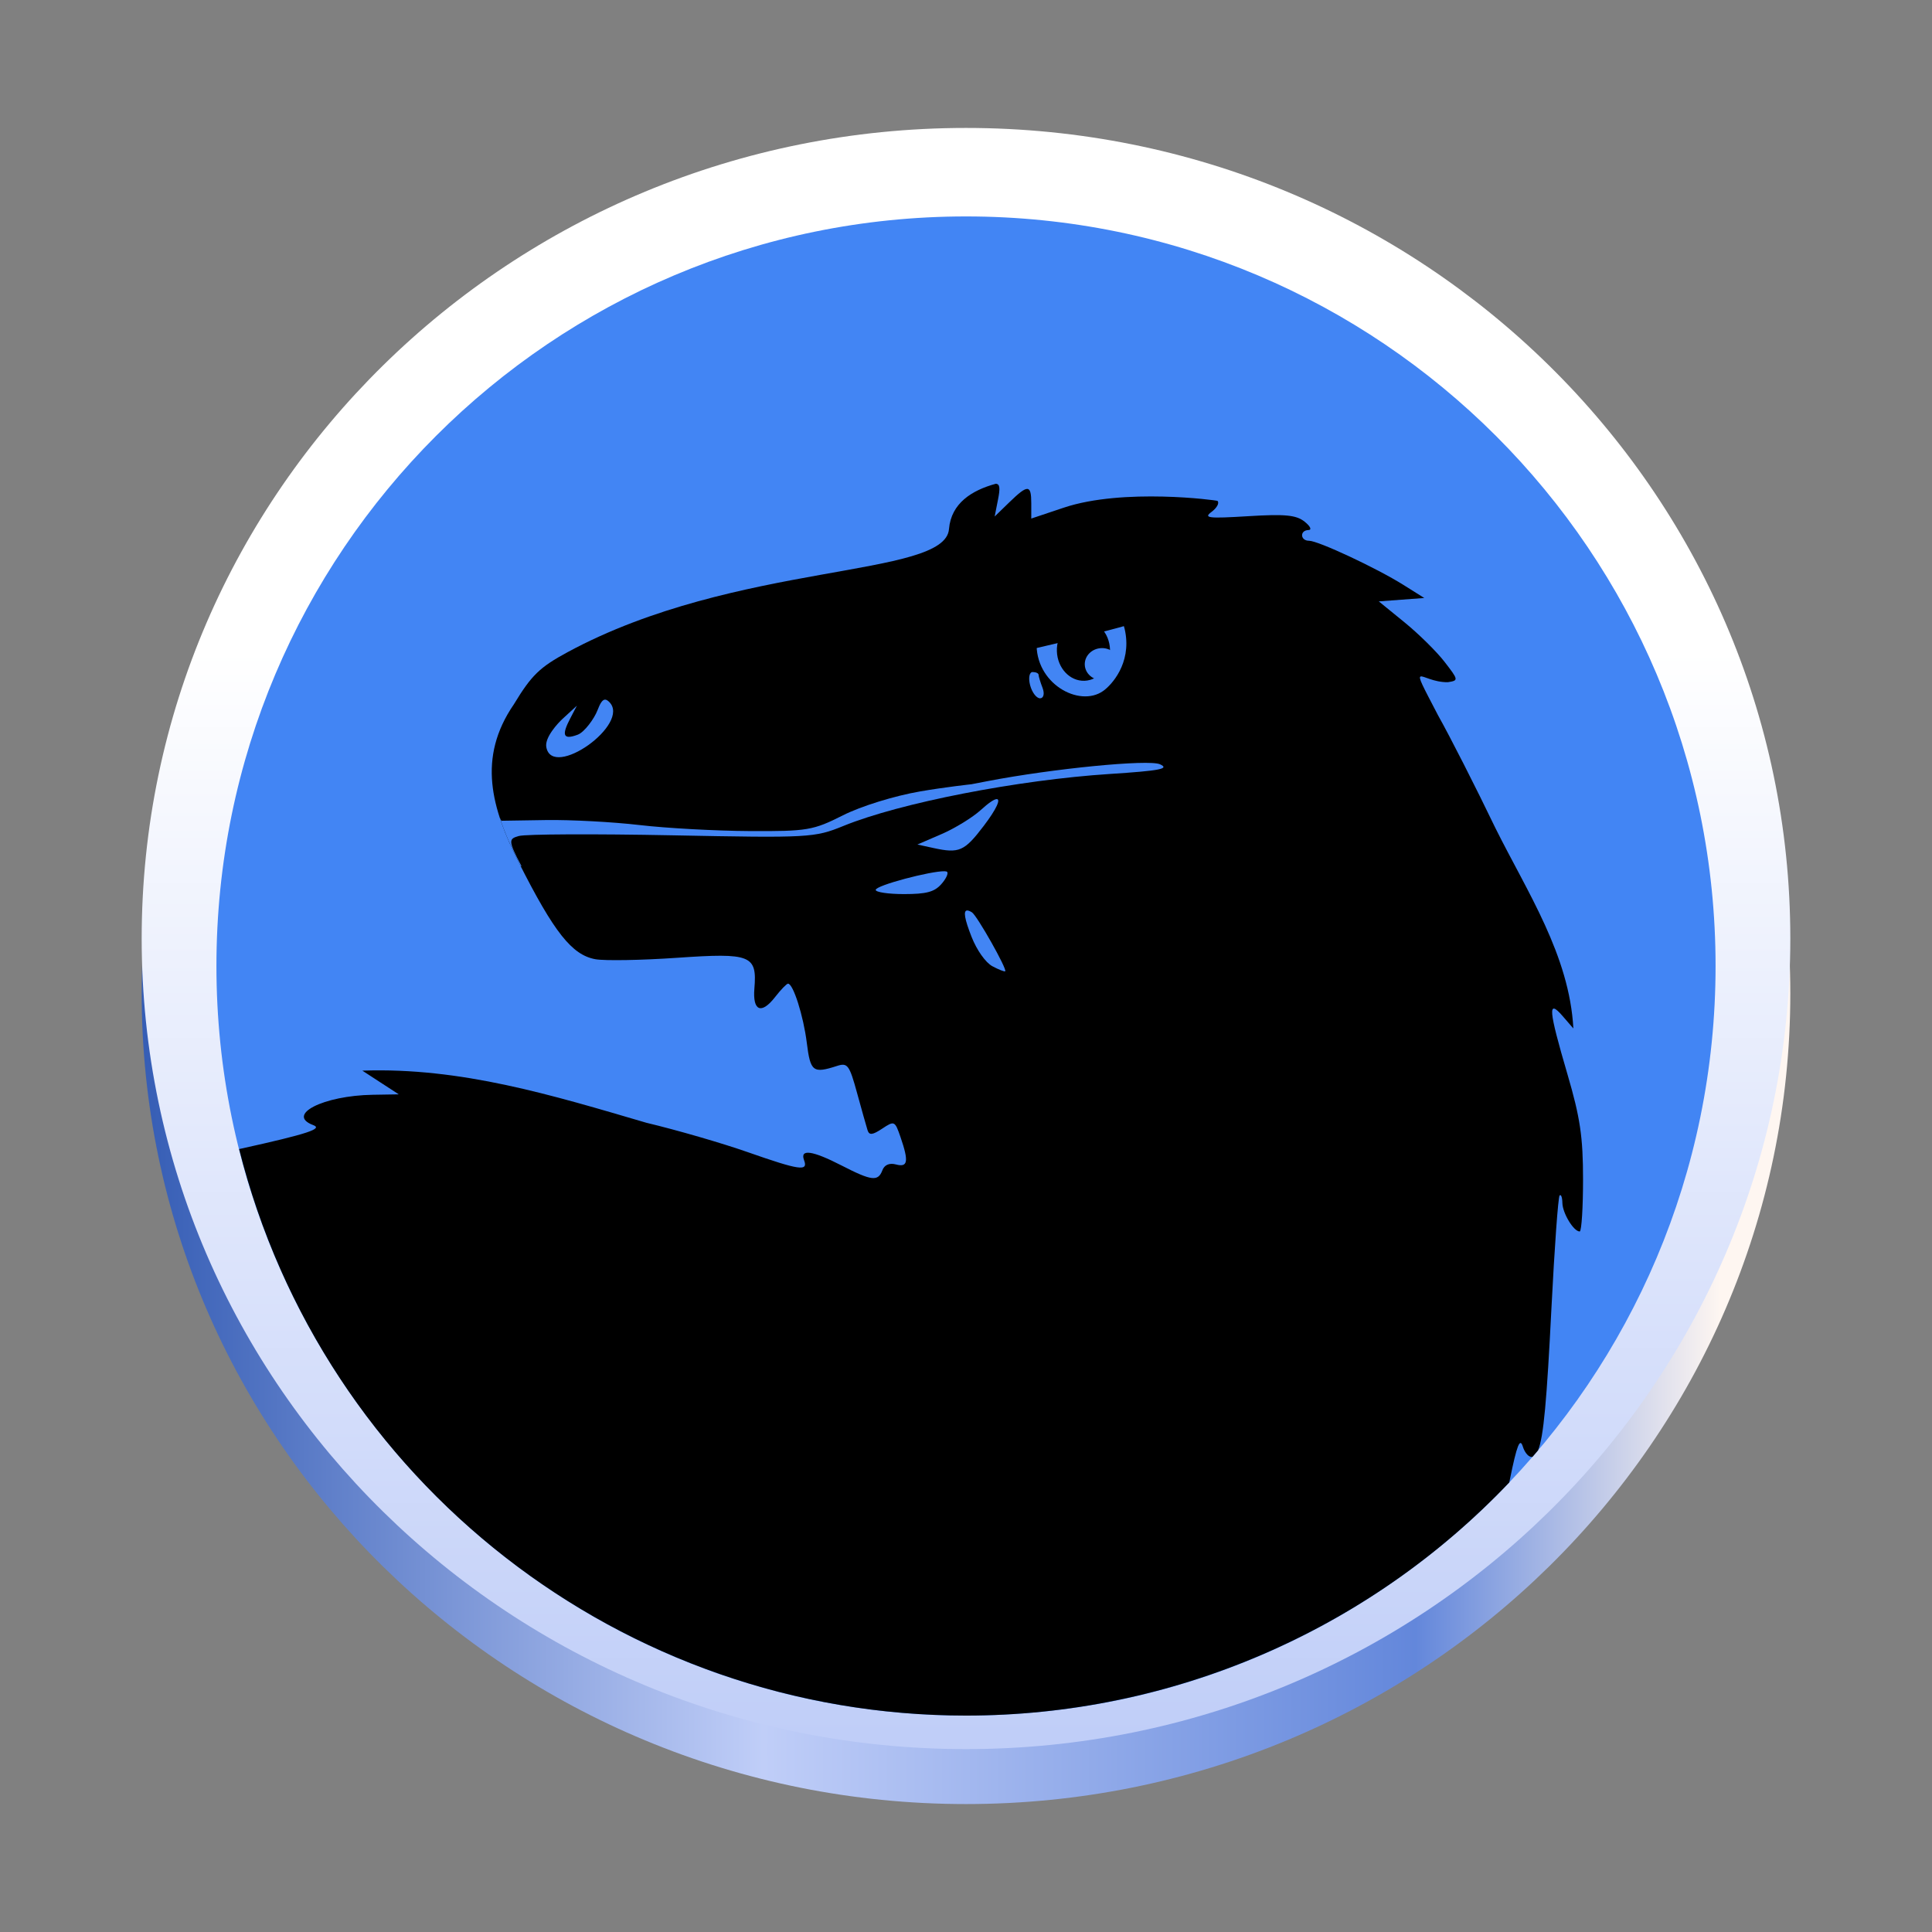
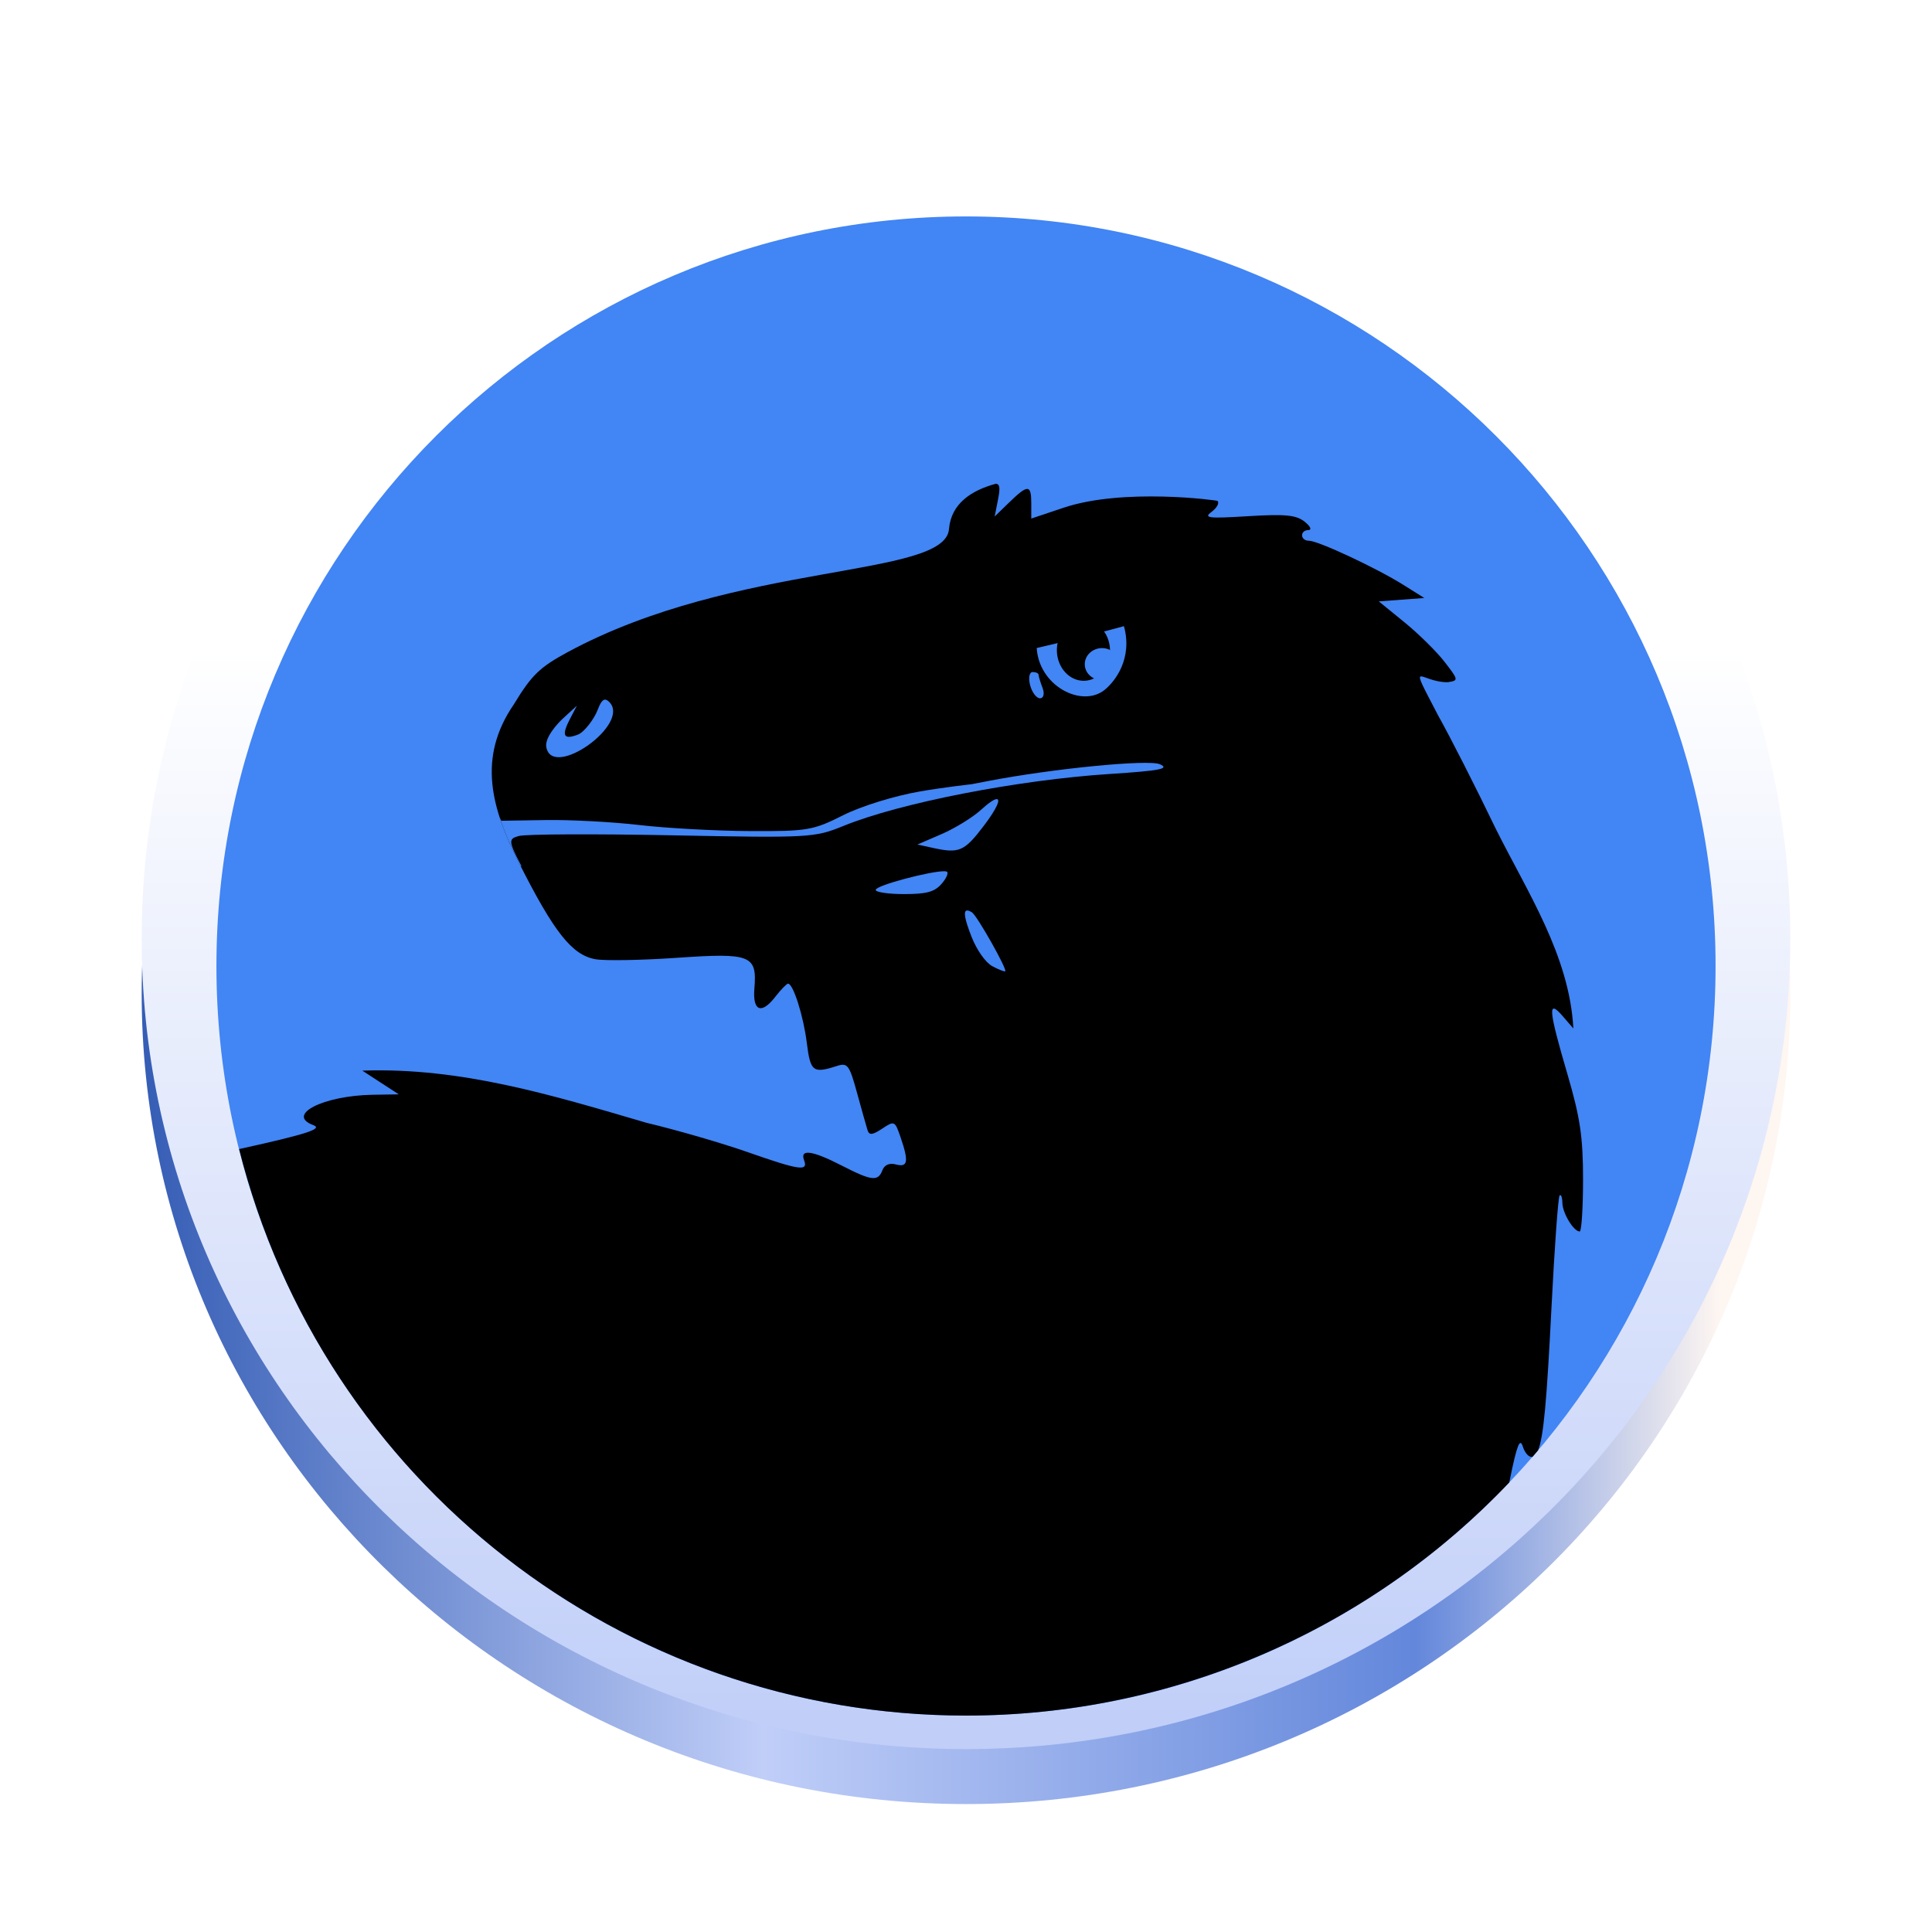
<svg xmlns="http://www.w3.org/2000/svg" xml:space="preserve" width="1200" height="1200" viewBox="0 0 1200 1200" version="1.1" id="svg2">
  <defs id="defs2">
    <linearGradient id="linearGradient14010" x1="64" x2="64" y1="2" y2="120.048" gradientUnits="userSpaceOnUse" gradientTransform="translate(843,974)">
      <stop id="stop14009" stop-color="#fff" offset="0.33" style="stop-color:#ffffff;stop-opacity:1;" />
      <stop id="stop14010" stop-color="#ffdcc7" offset="1" style="stop-color:#c0cef8;stop-opacity:1;" />
    </linearGradient>
    <linearGradient id="a-9" x2="118.93" y1="269.46" y2="269.46" gradientTransform="matrix(1,0,0,0.98333,843,805.97)" gradientUnits="userSpaceOnUse">
      <stop id="stop1-5" stop-color="#eda68c" offset="0" style="stop-color:#2953af;stop-opacity:1;" />
      <stop id="stop2-1" stop-color="#fef6f1" offset="0.414" style="stop-color:#c0cef8;stop-opacity:1;" />
      <stop id="stop3-6" stop-color="#eda187" offset="0.813" style="stop-color:#6387db;stop-opacity:1;" />
      <stop id="stop4-6" stop-color="#fef6f1" offset="1" />
    </linearGradient>
  </defs>
-   <rect style="fill:#808080;fill-opacity:1;stroke-width:9.768" id="rect5" width="1200" height="1203.571" x="1.3500312e-13" y="-1.4210855e-14" />
  <g id="g11" transform="matrix(8.533333,0,0,8.533333,-7139.733,-8257.6)">
    <path id="path4-6" d="m 967,1040 c 0,32.585 -26.863,59 -60,59 -33.137,0 -60,-26.415 -60,-59 0,-32.585 26.863,-59 60,-59 33.137,0 60,26.415 60,59 z" fill="url(#a-9)" stroke-width="0.992" style="fill:url(#a-9)" />
    <path id="path94" d="m 967,1036 c 0,32.585 -26.863,59 -60,59 -33.137,0 -60,-26.415 -60,-59 0,-32.585 26.863,-59 60,-59 33.137,0 60,26.415 60,59" fill="url(#linearGradient14010)" fill-rule="evenodd" style="fill:url(#linearGradient14010)" />
  </g>
  <path d="M 1065.572,600 A 465.572,465.572 0 0 1 600,1065.572 465.572,465.572 0 0 1 134.429,600 465.572,465.572 0 0 1 600,134.429 465.572,465.572 0 0 1 1065.572,600" style="fill:#4285f4;fill-opacity:1;fill-rule:evenodd;stroke-width:8.086" id="path1-9" />
  <path id="path2" style="fill:#000000;fill-rule:evenodd;stroke-width:10.292" d="m 618.48,300.476 -0.007,0.007 c -14.773,4.031 -27.654,12.024 -29.041,28.089 -2.208,30.604 -132.132,19.906 -236.795,76.447 -17.39,9.397 -22.486,14.341 -33.423,32.385 -23.012,33.482 -13.823,64.76 3.029,98.307 21.921,43.413 33.007,57.422 47.528,60.072 5.767,1.05 28.678,0.652 50.908,-0.888 45.742,-3.164 49.622,-1.615 47.886,19.089 -1.167,13.989 4.336,16.271 12.838,5.32 3.565,-4.582 7.192,-8.334 8.055,-8.334 3.22,0 9.566,19.965 11.656,36.702 2.249,18.02 3.82,19.23 18.845,14.377 6.467,-2.09 7.622,-0.547 12.344,16.69 2.87,10.452 5.807,20.908 6.544,23.227 1.041,3.276 3.053,3.067 9.115,-0.959 7.55,-5.007 7.885,-4.855 11.37,5.284 5.212,15.146 4.589,18.941 -2.821,16.976 -4.078,-1.083 -7.165,0.237 -8.434,3.587 -2.697,7.125 -6.632,6.675 -25.296,-2.914 -18.244,-9.379 -26.071,-10.477 -23.342,-3.272 2.664,7.036 -2.832,6.24 -35.191,-5.112 -15.725,-5.52 -43.967,-13.704 -62.757,-18.179 C 342.972,680.212 286.348,662.848 225.067,664.999 l 11.313,7.368 11.32,7.353 -16.167,0.265 c -30.698,0.499 -54.125,12.408 -37.01,18.824 5.904,2.214 -1.793,5.171 -45.996,14.9 A 465.572,465.572 0 0 0 600,1065.572 465.572,465.572 0 0 0 937.429,920.775 c 0.138,-0.653 0.276,-1.302 0.408,-1.948 4.358,-21.361 6.223,-26.073 8.034,-20.291 1.297,4.143 4.015,6.975 6.036,6.294 a 465.572,465.572 0 0 0 3.387,-3.959 c 3.494,-8.3 5.453,-31.28 8.327,-88.218 1.899,-37.669 4.185,-69.227 5.076,-70.132 0.891,-0.905 1.67,1.172 1.726,4.625 0.107,6.383 6.991,17.75 10.761,17.75 h 0.015 l 0.029,-0.015 0.029,-0.015 c 1.101,-0.663 1.998,-14.943 1.998,-32.306 0,-26.382 -1.783,-38.401 -9.702,-65.399 -11.805,-40.264 -12.353,-46.896 -2.993,-36.094 l 6.687,7.733 c -2.447,-45.459 -28.655,-84.763 -48.409,-124.455 -12.122,-25.22 -28.16,-56.736 -35.635,-70.039 -19.324,-37.144 -11.426,-20.38 6.065,-20.578 6.757,-1.05 6.72,-1.318 -2.033,-12.652 -4.918,-6.369 -16.13,-17.42 -24.902,-24.559 l -15.945,-12.988 14.12,-1.053 14.141,-1.053 -12.931,-8.112 c -16.681,-10.466 -52.964,-27.437 -58.648,-27.437 -5.525,0 -5.88,-6.512 -0.365,-6.652 2.258,-0.061 1.184,-2.374 -2.427,-5.234 -5.193,-4.12 -12.111,-4.784 -35.12,-3.365 -24.684,1.521 -27.824,1.151 -22.64,-2.685 3.313,-2.454 4.98,-5.519 3.702,-6.816 -0.392,-0.396 -58.493,-8.174 -95.471,4.196 l -20.206,6.766 v -9.48 c 0,-11.74 -2.074,-11.836 -13.618,-0.637 l -9.122,8.85 2.069,-10.482 c 1.306,-6.598 1.383,-9.785 -1.389,-9.859 z" />
  <path id="path4-4" style="fill:#4285f4;fill-opacity:1;stroke-width:4.666" d="m 375.721,434.556 c -1.56,0.097 -2.939,2.2 -4.639,6.671 -1.9,4.997 -8.004,13.494 -12.211,15.086 -9.861,3.73 -9.677,-0.502 -4.667,-10.119 l 4.11,-7.883 -8.904,8.184 c -2.822,2.595 -11.148,11.502 -10.1,17.491 3.599,20.571 52.884,-14.342 39.09,-27.99 -1,-0.99 -1.862,-1.491 -2.679,-1.44 z" />
  <circle style="fill:#000000;fill-opacity:1;stroke-width:6.695" id="path12" cx="672.2" cy="408.986" r="10.145" />
  <path id="path13" style="fill:#4285f4;fill-opacity:1;stroke-width:5.634" d="m 653.387,410.945 c 0.069,0.547 0.174,1.103 0.33,1.661 v -1.661 z m -12.005,6.47 c -2.033,0 -2.736,3.678 -1.562,8.164 1.173,4.486 3.951,8.153 6.173,8.153 2.221,0 2.924,-2.9 1.562,-6.448 -1.361,-3.548 -2.476,-7.226 -2.476,-8.164 0,-0.938 -1.664,-1.706 -3.697,-1.706 z" />
  <path style="fill:#4285f4;fill-opacity:1;stroke-width:4.666" d="m 618.95,496.343 c -1.571,0.127 -4.832,2.273 -9.742,6.744 -5.089,4.634 -16.037,11.361 -24.324,14.946 l -15.065,6.516 9.997,2.178 c 15.924,3.469 19.145,2.056 31.077,-13.588 8.269,-10.842 10.857,-17.023 8.056,-16.796 z" id="path115" />
  <path id="path112" style="fill:#4285f4;fill-opacity:1;stroke-width:4.666" d="m 571.524,491.56 c -16.034,2.769 -36.7,9.169 -47.946,14.846 -18.507,9.342 -22.185,9.967 -57.825,9.788 -20.934,-0.105 -51.75,-1.787 -68.469,-3.737 -16.72,-1.95 -42.882,-3.348 -58.144,-3.108 l -27.75,0.437 -1.002,-1.959 c 2.982,9.179 7.115,18.439 11.857,27.878 0.389,0.77 0.775,1.536 1.157,2.288 h 0.519 c -8.673,-16.251 -7.776,-16.975 -1.668,-18.737 4.113,-1.187 46.998,-1.377 95.299,-0.428 85.253,1.674 88.365,1.501 106.4,-5.851 35.081,-14.301 108.278,-28.567 165.509,-32.262 31.003,-2.001 37.258,-3.218 31.004,-6.015 -7.064,-3.159 -66.337,2.637 -107.001,10.462 l -10.134,1.95 c 0,0 -16.307,1.771 -31.806,4.448 z" />
  <path style="fill:#4285f4;fill-opacity:1;stroke-width:4.155" d="m 600.724,565.511 c -2.546,0.061 -1.628,5.283 2.743,16.41 3.227,8.215 8.71,15.972 12.88,18.203 3.932,2.105 7.493,3.504 7.994,3.157 l 0.007,-0.007 0.007,-0.007 c 1.305,-1.305 -17.54,-34.67 -20.679,-36.61 -1.256,-0.776 -2.241,-1.161 -2.954,-1.144 z" id="path242" />
  <path style="fill:#4285f4;fill-opacity:1;stroke-width:4.155" d="m 586.578,541.15 c -8.3,-0.202 -42.664,8.757 -42.664,11.589 0,1.431 7.909,2.597 17.579,2.597 13.779,0 18.76,-1.301 23.04,-6.03 3.003,-3.319 4.676,-6.824 3.717,-7.783 -0.234,-0.234 -0.813,-0.352 -1.672,-0.373 z" id="path239" />
  <g id="g3" transform="matrix(1.118076,-0.03970554,0.03970554,1.118076,-105.4164,-2.880401)">
    <path style="fill:#4285f4;fill-opacity:1;stroke-width:7.136" d="m 662.505,376.732 c 5.672,-1.663 17.016,-4.988 24.714,-6.808 7.698,-1.821 11.749,-0.999 14.342,0.268 2.593,1.267 3.727,4.117 4.375,8.392 2.702,17.82 -8.598,29.297 -13.451,32.459 -13.61,8.865 -37.863,-5.601 -35.896,-28.659 0.244,-2.85 0.244,-3.989 5.916,-5.651 z" id="path11" />
    <g id="g2" transform="matrix(1,0,0,0.8253215,0,70.74457)">
      <ellipse style="fill:#000000;fill-opacity:1;stroke-width:4.951" id="path247" cx="682.383" cy="384.553" rx="14.754" ry="20.446" />
      <ellipse style="fill:#4285f4;fill-opacity:1;stroke-width:5.541" id="path248" cx="692.383" cy="394.222" rx="9.549" ry="10.777" />
    </g>
  </g>
  <path id="path798-9" style="fill:#000000;fill-opacity:1;stroke-width:3.968" d="m 667.722,346.564 c -3.034,0.473 -8.548,3.879 -16.281,10.257 -16.308,13.435 -46.412,54.208 -46.412,54.208 0,0 101.243,-20.729 138.03,-36.944 26.955,-8.524 22.378,-15.048 -8.879,-12.656 -22.927,1.76 -24.913,0.82 -17.664,-8.36 6.918,-8.762 -30.825,-0.791 -55.771,16.934 l 5.818,-10.808 c 4.846,-9.001 5.054,-13.237 1.16,-12.63 z" />
</svg>
